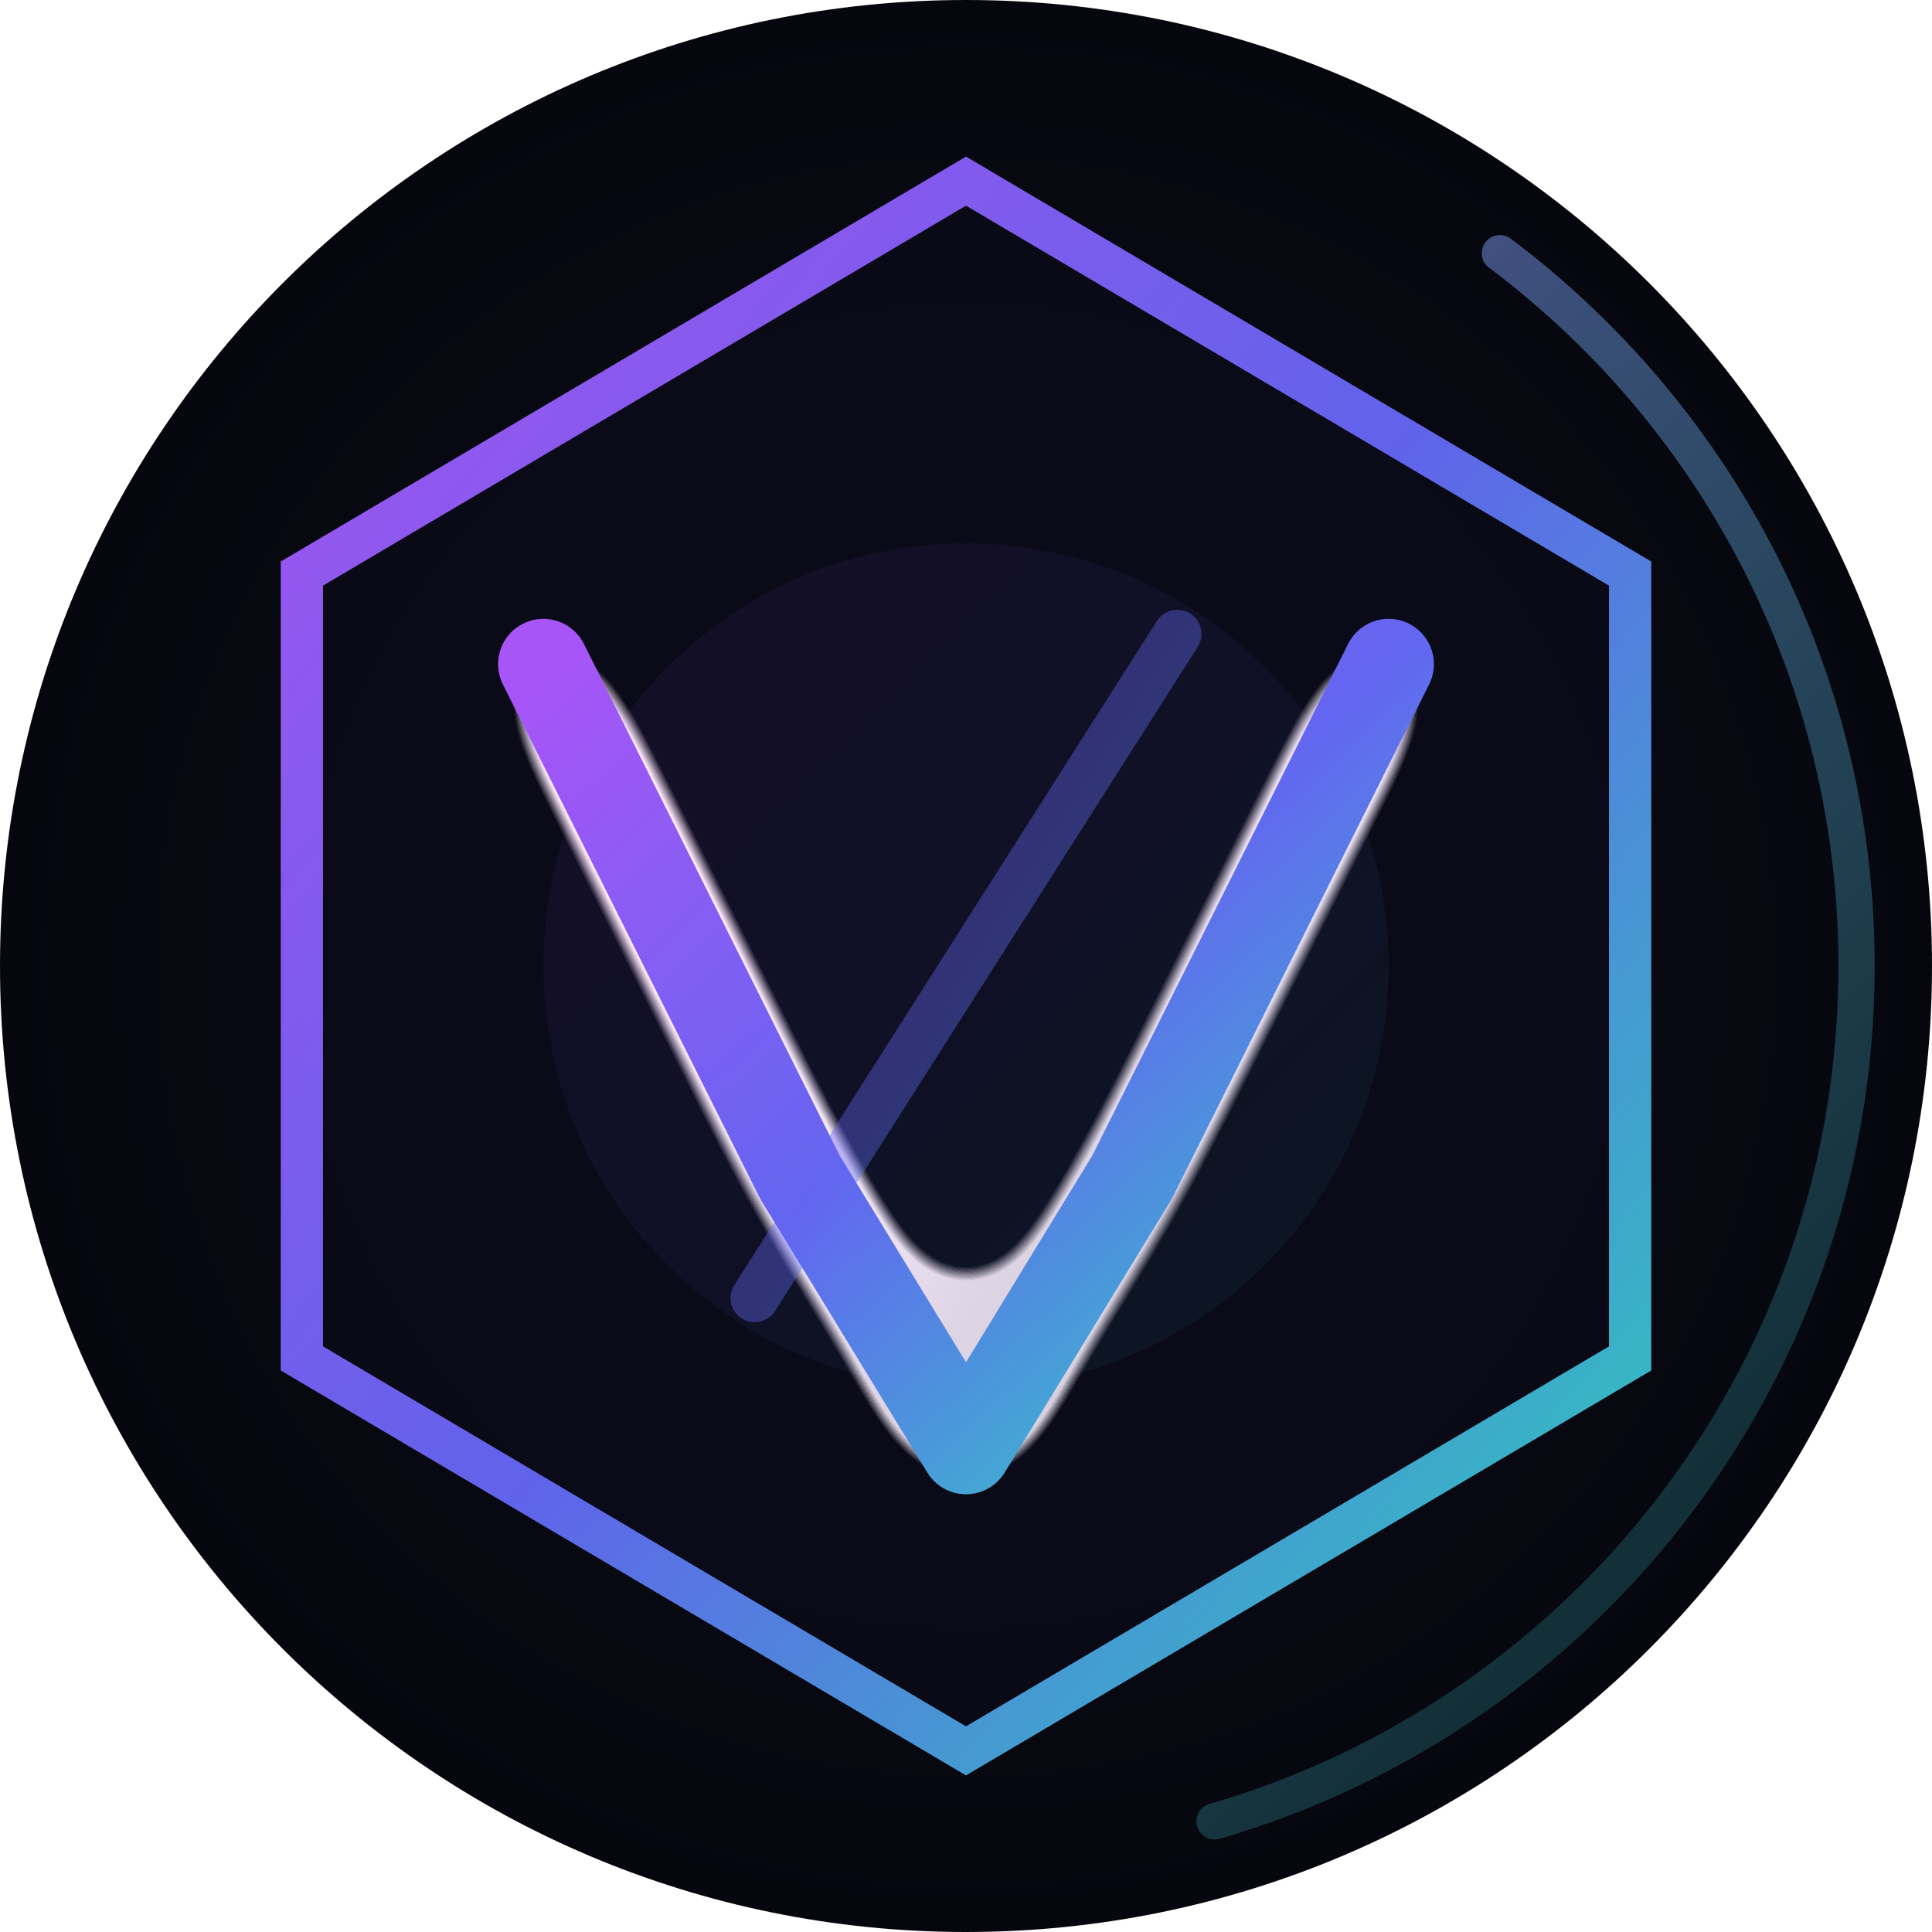
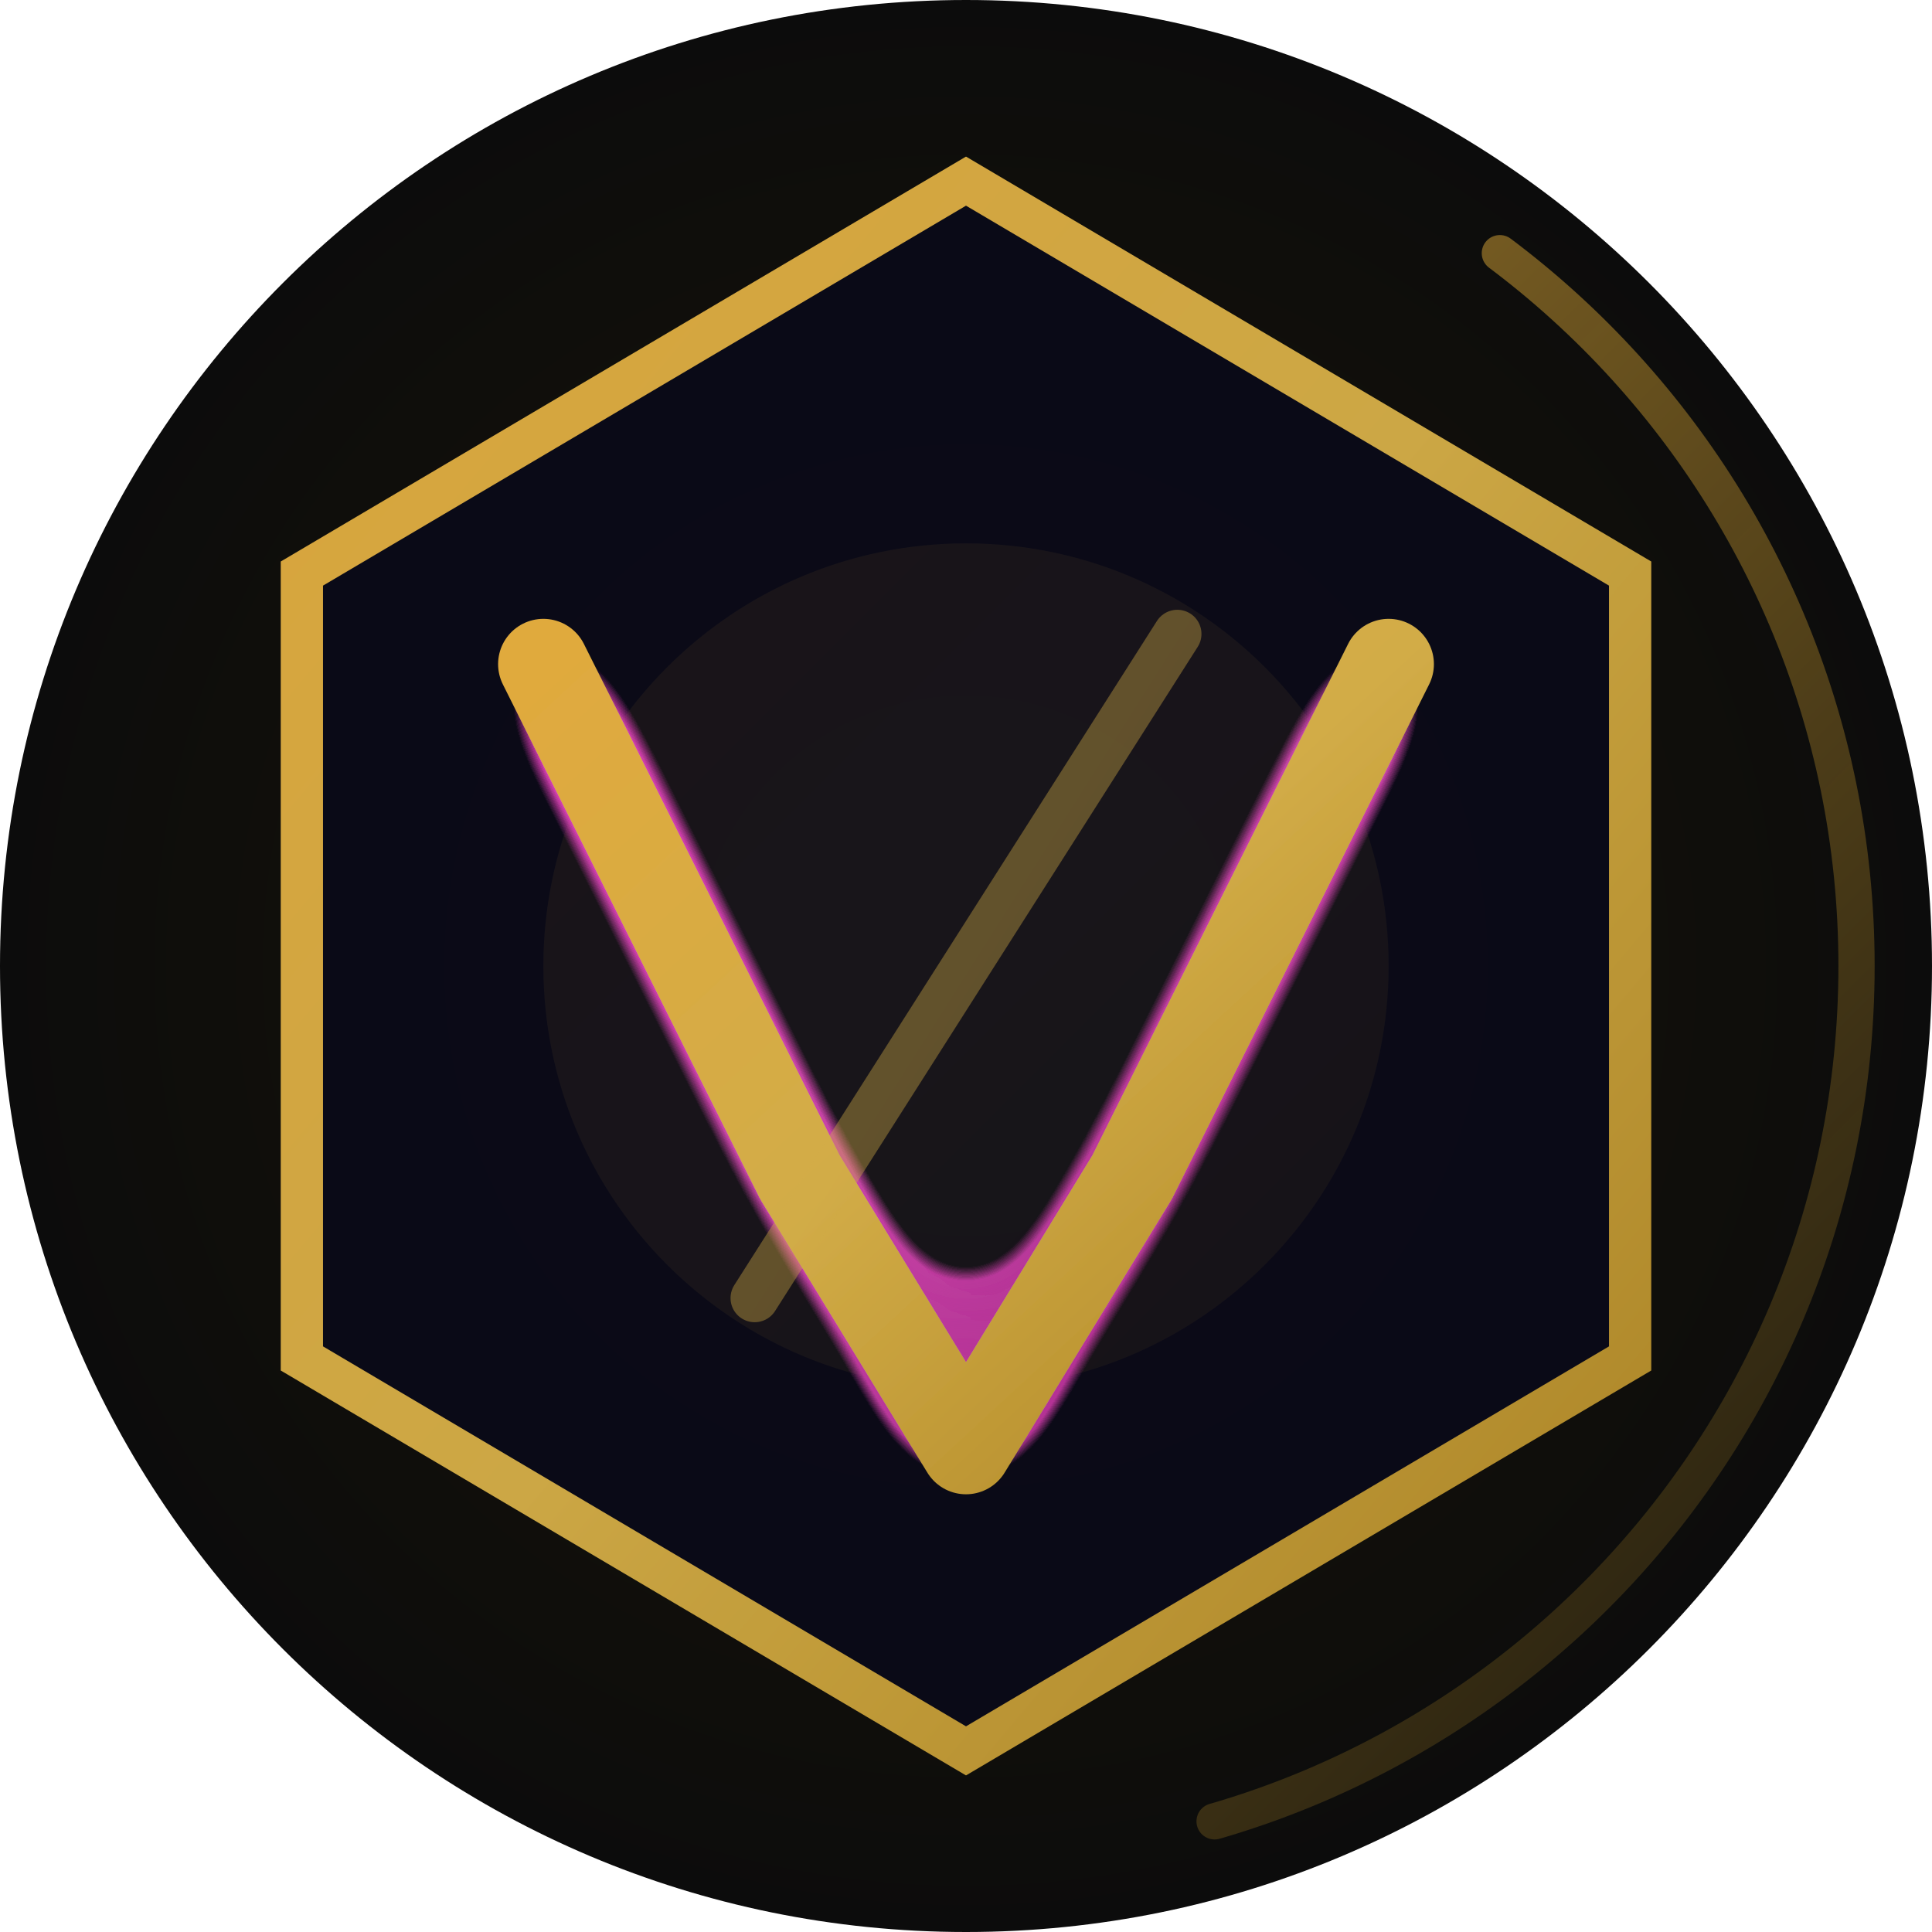
<svg xmlns="http://www.w3.org/2000/svg" width="64" height="64" viewBox="0 0 64 64" fill="none">
  <defs>
    <radialGradient id="bgGrad" cx="50%" cy="50%" r="50%">
-       <stop offset="0%" stop-color="#0f0f1a" />
-       <stop offset="100%" stop-color="#06060f" />
+       <stop offset="0%" stop-color="#1a1508" />
+       <stop offset="100%" stop-color="#0C0C0C" />
    </radialGradient>
    <linearGradient id="logoGrad" x1="0%" y1="0%" x2="100%" y2="100%">
-       <stop offset="0%" stop-color="#a855f7" />
-       <stop offset="50%" stop-color="#6366f1" />
-       <stop offset="100%" stop-color="#2dd4bf" />
+       <stop offset="0%" stop-color="#E0AA3E" />
+       <stop offset="50%" stop-color="#D2AC47" />
+       <stop offset="100%" stop-color="#AE8625" />
    </linearGradient>
    <linearGradient id="ringGrad" x1="0%" y1="0%" x2="100%" y2="100%">
-       <stop offset="0%" stop-color="#a855f7" stop-opacity="0.9" />
-       <stop offset="100%" stop-color="#2dd4bf" stop-opacity="0.1" />
+       <stop offset="0%" stop-color="#E0AA3E" stop-opacity="0.9" />
+       <stop offset="100%" stop-color="#AE8625" stop-opacity="0.1" />
    </linearGradient>
    <filter id="glow" x="-40%" y="-40%" width="180%" height="180%">
      <feGaussianBlur in="SourceGraphic" stdDeviation="2" result="blur" />
      <feColorMatrix in="blur" type="matrix" values="0.8 0 0.9 0 0  0 0 0.9 0 0  0.5 0 1 0 0  0 0 0 16 -6" result="coloredBlur" />
      <feMerge>
        <feMergeNode in="coloredBlur" />
        <feMergeNode in="SourceGraphic" />
      </feMerge>
    </filter>
  </defs>
  <circle cx="32" cy="32" r="32" fill="url(#bgGrad)" />
  <circle cx="32" cy="32" r="29.5" stroke="url(#ringGrad)" stroke-width="1.2" stroke-dasharray="38 120" stroke-linecap="round" fill="none" style="transform-origin:32px 32px; animation:spin 6s linear infinite" />
  <path d="M32 6 L54 19 L54 45 L32 58 L10 45 L10 19 Z" fill="#0a0a18" stroke="url(#logoGrad)" stroke-width="1.4" opacity="0.97" />
  <ellipse cx="32" cy="32" rx="14" ry="14" fill="url(#logoGrad)" opacity="0.07" />
  <path d="M18 22 L26.5 39 L32 48 L37.5 39 L46 22" stroke="url(#logoGrad)" stroke-width="3" stroke-linecap="round" stroke-linejoin="round" fill="none" filter="url(#glow)" />
  <line x1="39" y1="21" x2="25" y2="43" stroke="url(#logoGrad)" stroke-width="1.6" stroke-linecap="round" opacity="0.4" />
  <style>
    @keyframes spin {
      from { transform: rotate(0deg); }
      to   { transform: rotate(360deg); }
    }
  </style>
</svg>
